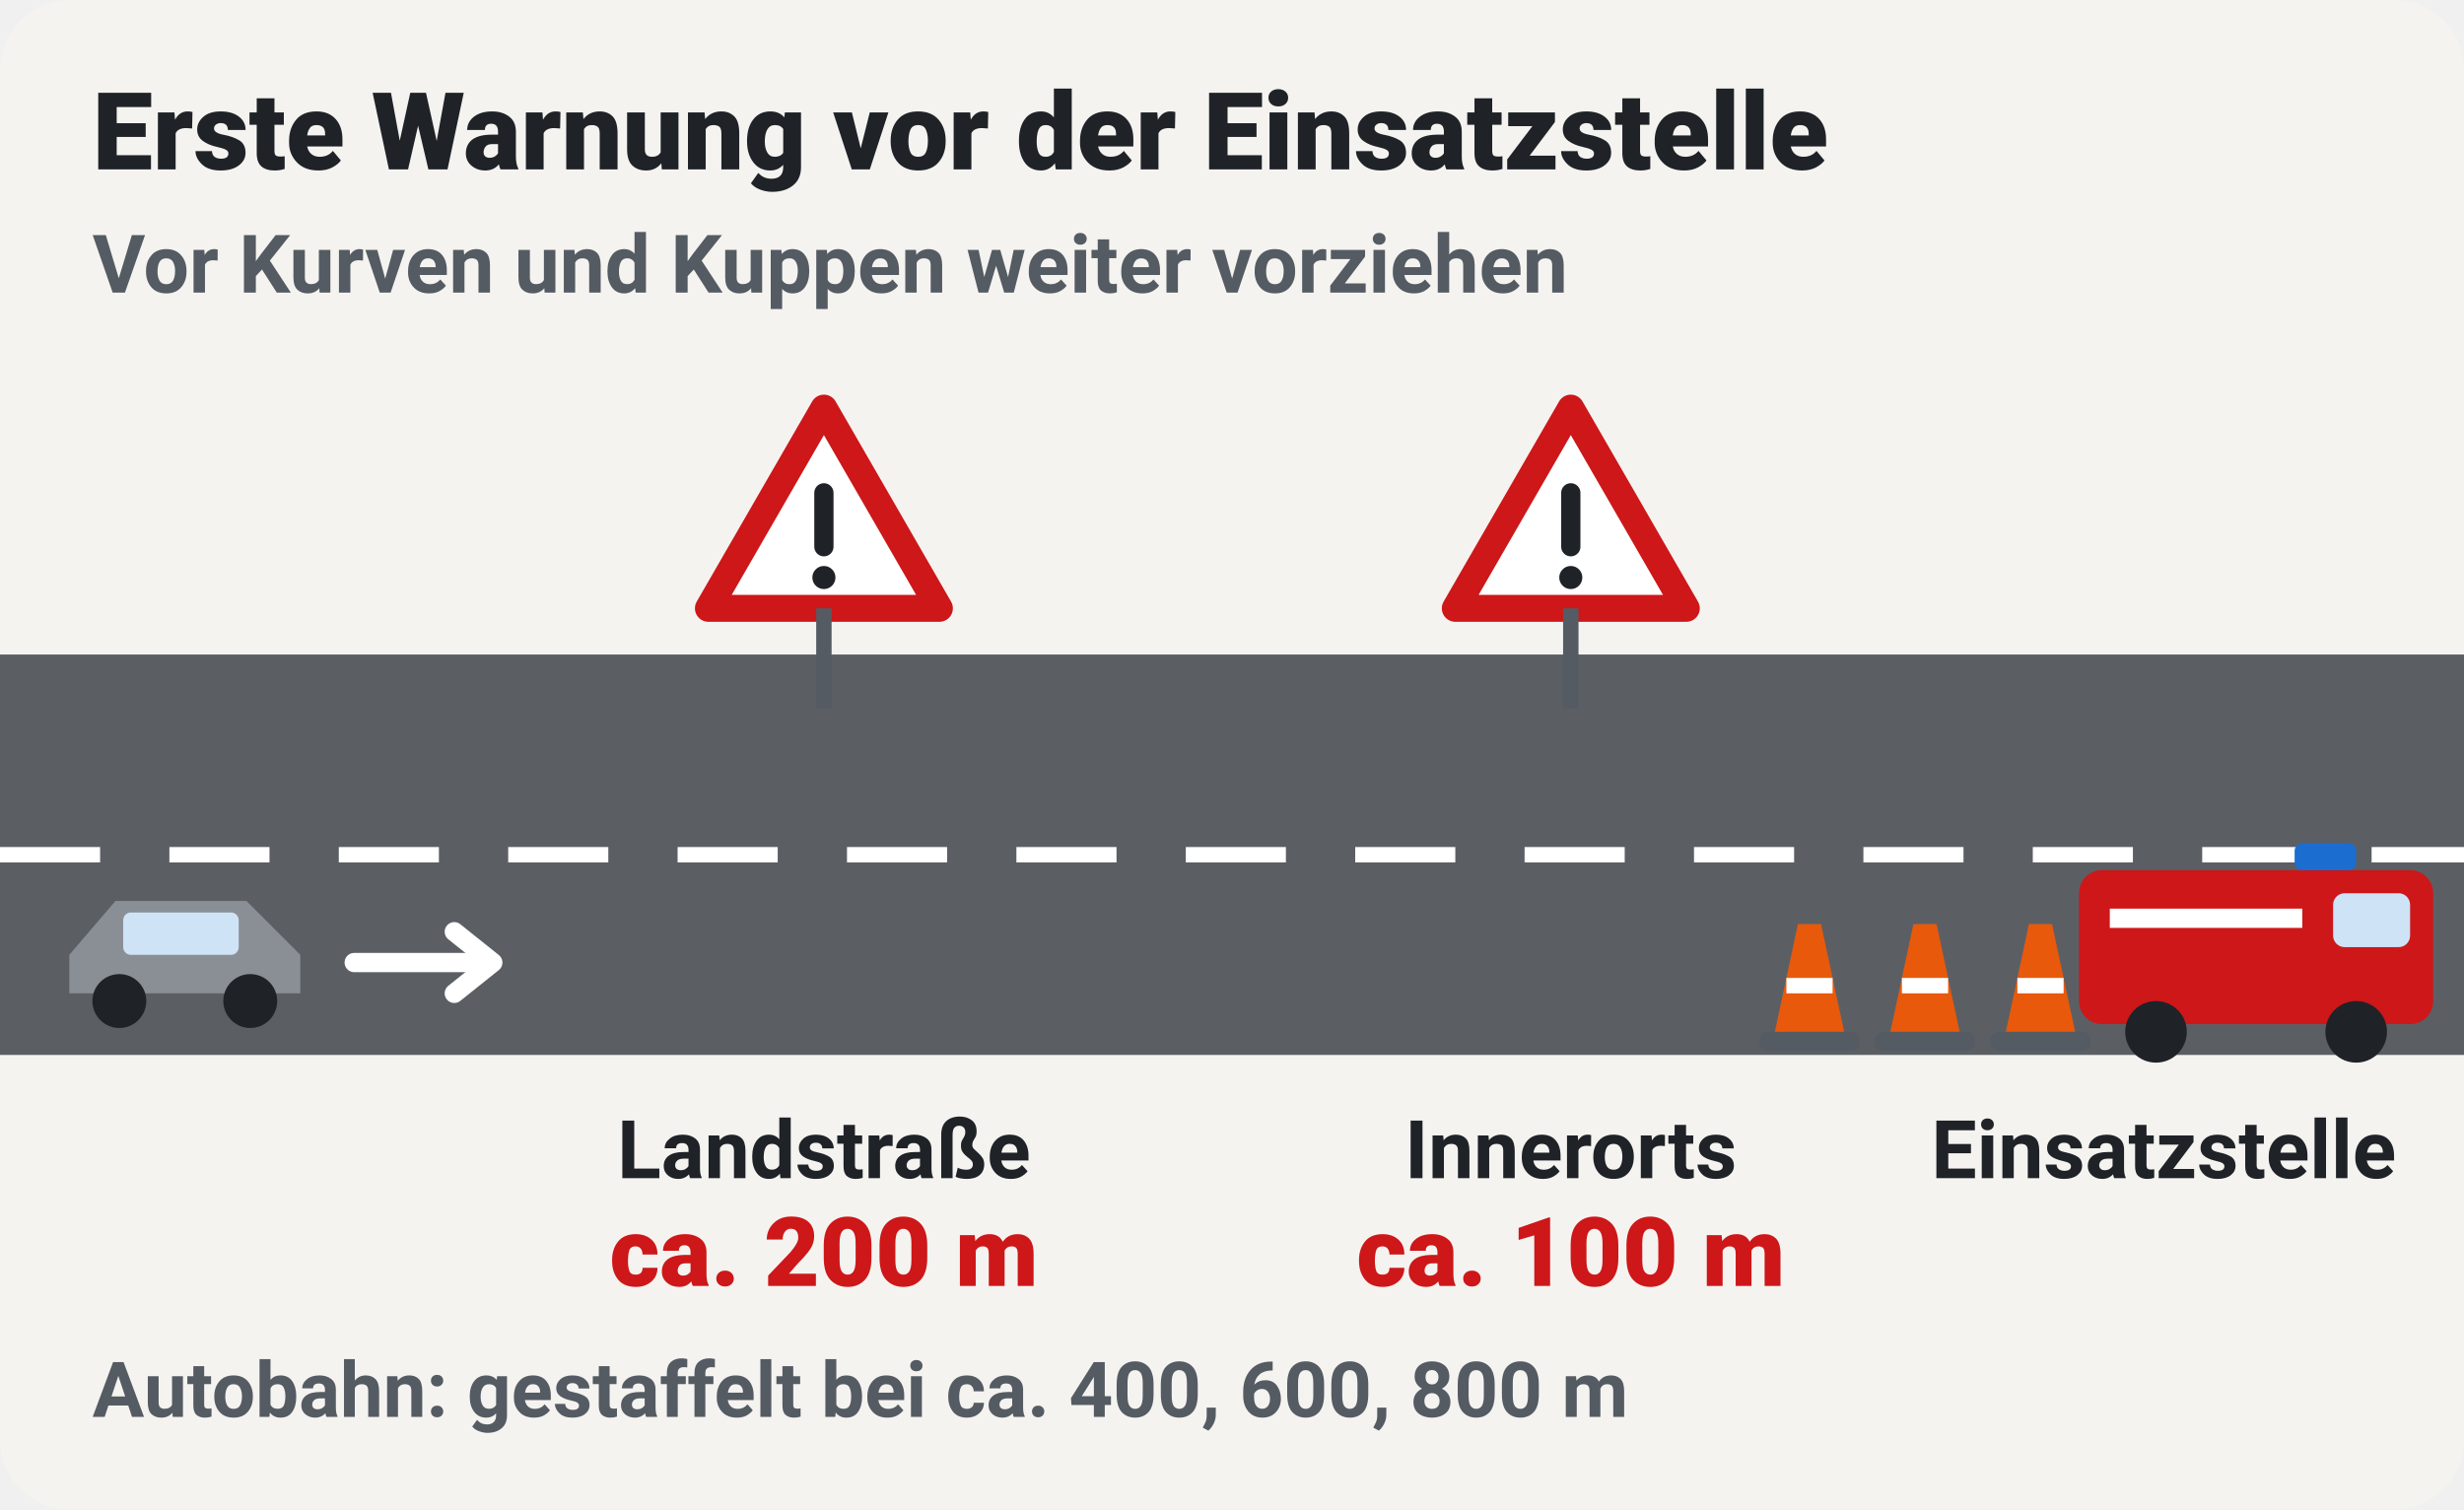
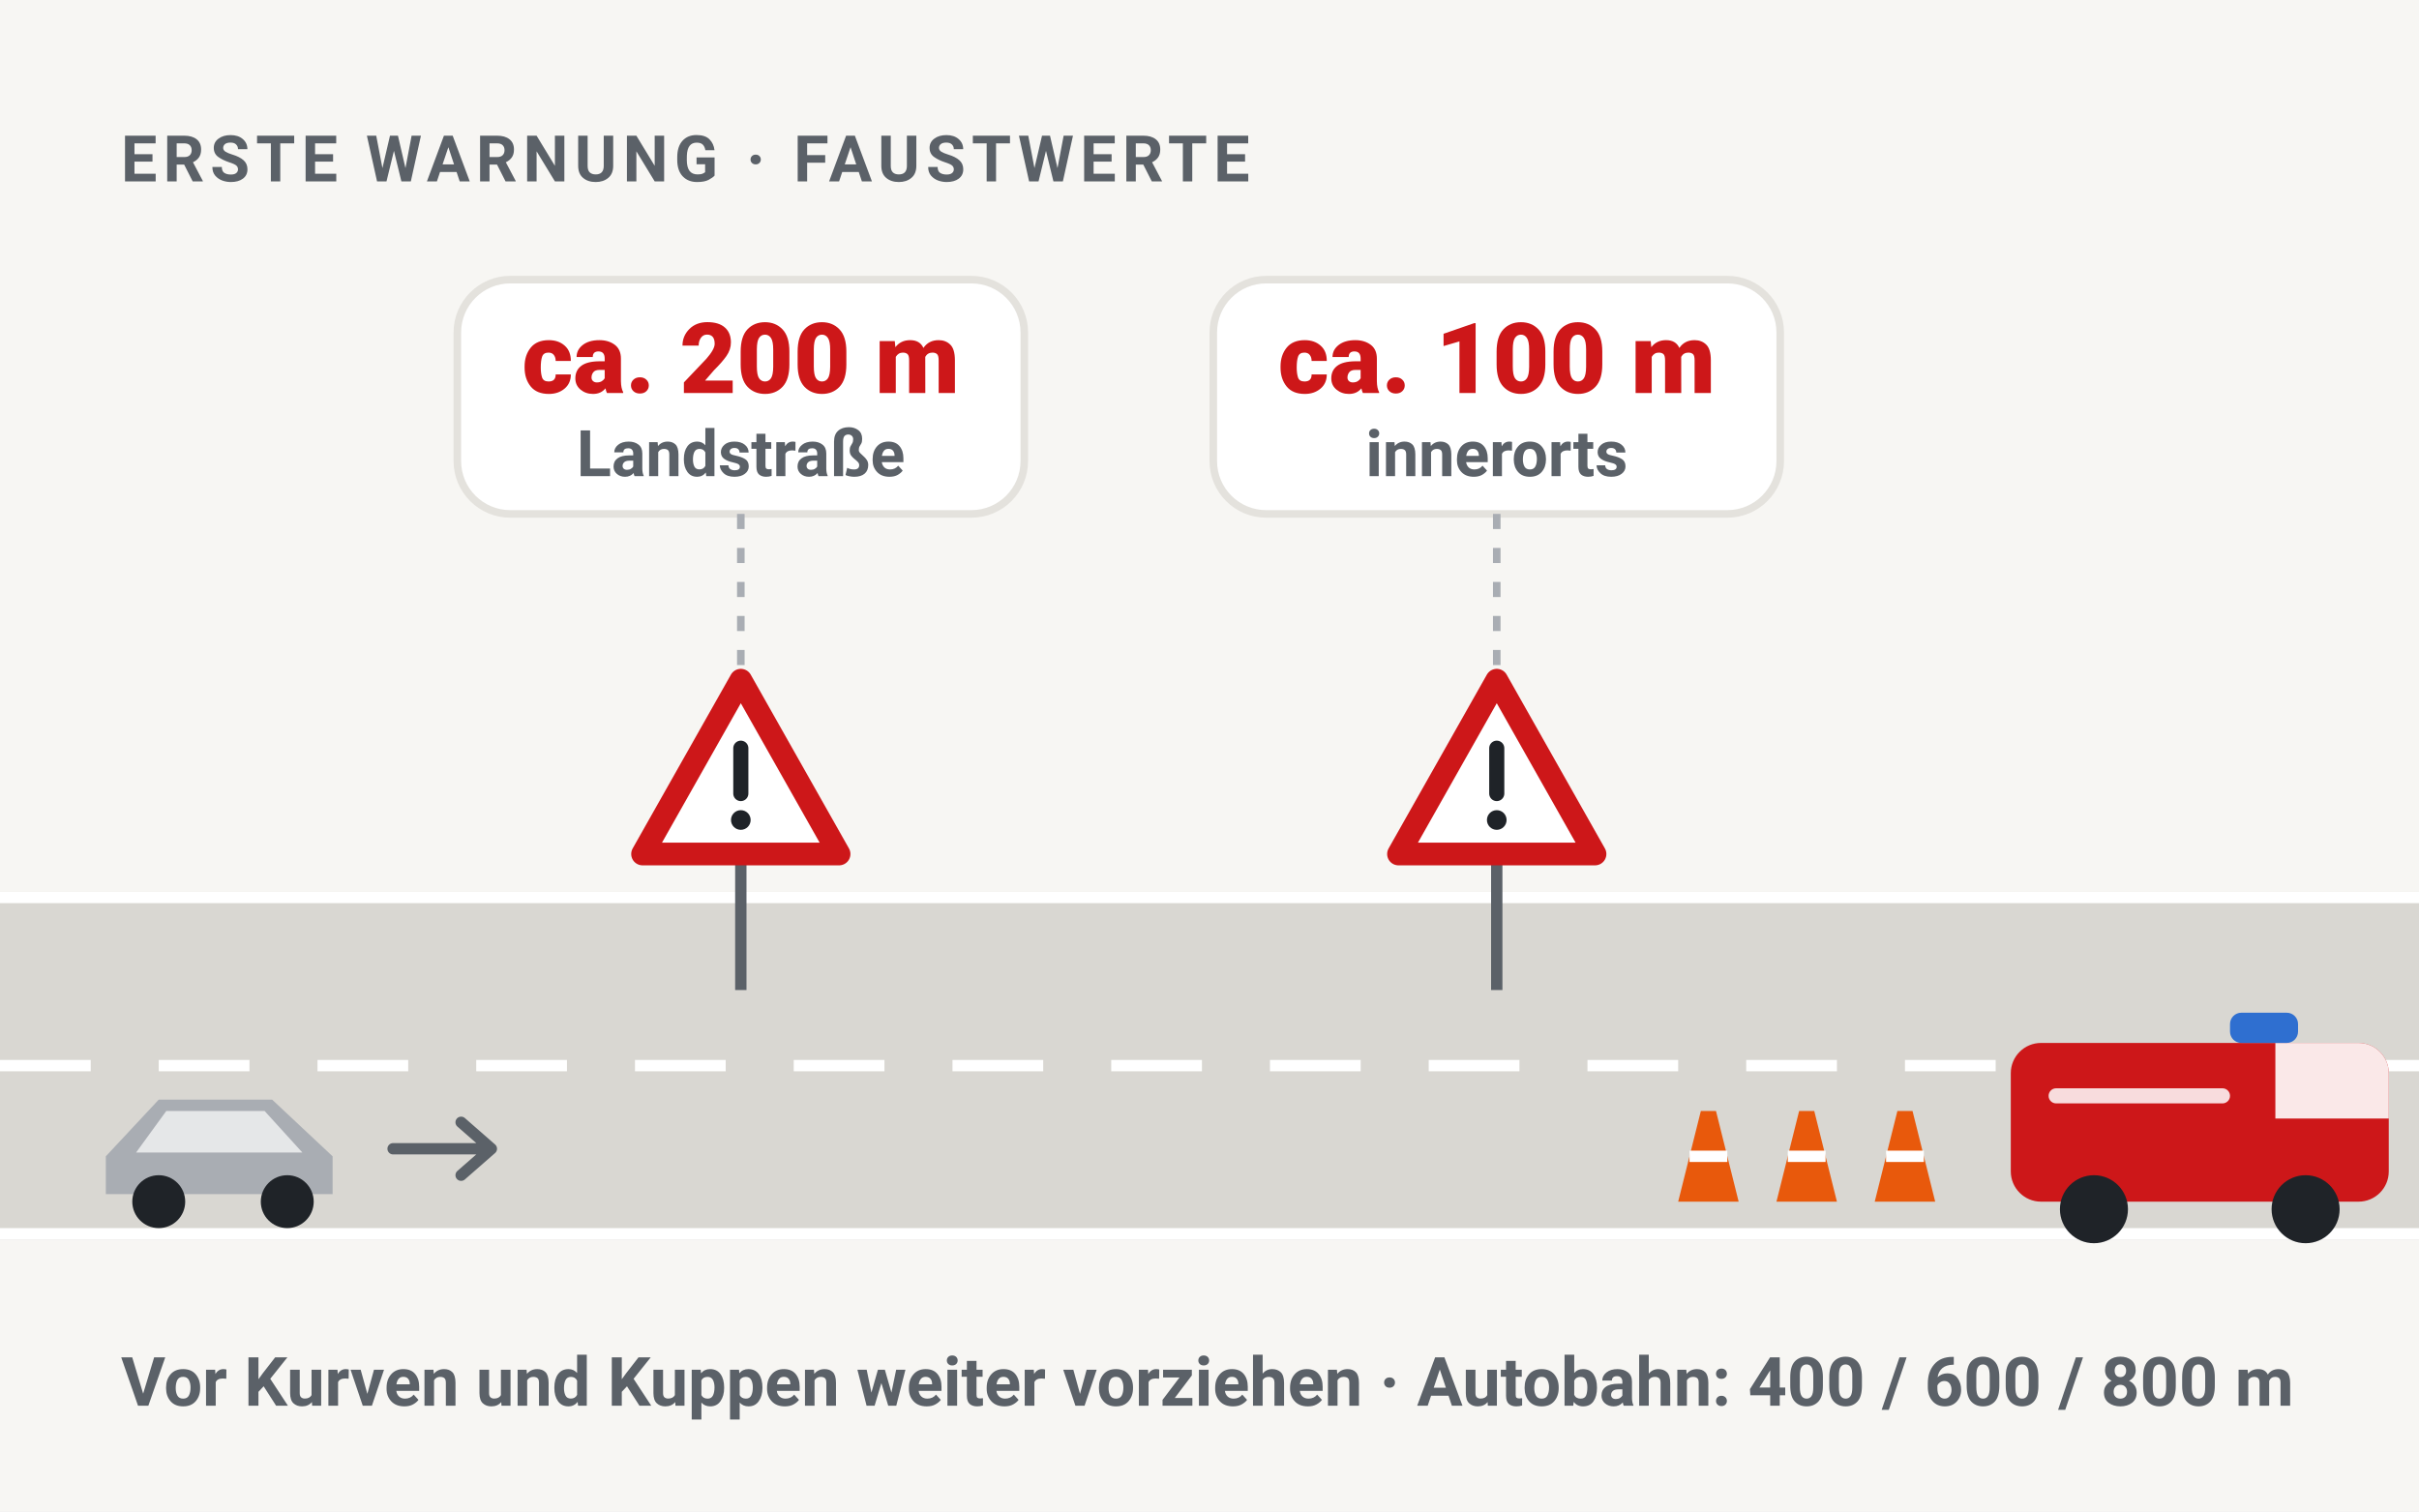
- <svg xmlns="http://www.w3.org/2000/svg" viewBox="0 0 640 392" font-family="Roboto, Arial, sans-serif">
-   <rect width="640" height="392" rx="18" fill="#F4F3F0" />
-   <text x="24" y="44" font-size="28" font-weight="800" fill="#1F2328" text-anchor="start">Erste Warnung vor der Einsatzstelle</text>
-   <text x="24" y="76" font-size="21" font-weight="600" fill="#555B62" text-anchor="start">Vor Kurven und Kuppen weiter vorziehen</text>
-   <rect x="0" y="170" width="640" height="104" fill="#5B5F64" />
-   <path d="M0 222H640" stroke="#fff" stroke-width="4" stroke-dasharray="26 18" />
-   <g transform="translate(18 232)">
-     <path d="M0 26v-10l12-14h34l14 14v10z" fill="#8A8F96" />
-     <rect x="14" y="5" width="30" height="11" rx="2" fill="#CFE3F7" />
-     <circle cx="13" cy="28" r="7" fill="#1F2328" />
-     <circle cx="47" cy="28" r="7" fill="#1F2328" />
+ <svg xmlns="http://www.w3.org/2000/svg" viewBox="0 0 640 400" font-family="Roboto, Helvetica, Arial, sans-serif">
+   <rect width="640" height="400" fill="#F7F6F3" />
+   <text x="32" y="48" font-size="17" font-weight="700" fill="#5B6168" text-anchor="start" letter-spacing="1.6">ERSTE WARNUNG · FAUSTWERTE</text>
+   <rect x="121.0" y="74" width="150" height="62" rx="14" fill="#fff" stroke="#E4E2DD" stroke-width="2" />
+   <text x="196" y="104" font-size="26" font-weight="800" fill="#CD1719" text-anchor="middle" letter-spacing="0">ca. 200 m</text>
+   <text x="196" y="126" font-size="17" font-weight="600" fill="#5B6168" text-anchor="middle" letter-spacing="0">Landstraße</text>
+   <rect x="321.0" y="74" width="150" height="62" rx="14" fill="#fff" stroke="#E4E2DD" stroke-width="2" />
+   <text x="396" y="104" font-size="26" font-weight="800" fill="#CD1719" text-anchor="middle" letter-spacing="0">ca. 100 m</text>
+   <text x="396" y="126" font-size="17" font-weight="600" fill="#5B6168" text-anchor="middle" letter-spacing="0">innerorts</text>
+   <path d="M196 136v52M396 136v52" stroke="#A9ADB3" stroke-width="2" stroke-dasharray="4 5" />
+   <rect x="0" y="236" width="640" height="92" fill="#D9D7D2" />
+   <rect x="0" y="236" width="640" height="3" fill="#fff" />
+   <rect x="0" y="325" width="640" height="3" fill="#fff" />
+   <path d="M0 282H640" stroke="#fff" stroke-width="3" stroke-dasharray="24 18" />
+   <g transform="translate(196 206) scale(1.0)">
+     <path d="M0 22v34" stroke="#5B6168" stroke-width="3" />
+     <path d="M0-26 26 20H-26z" fill="#fff" stroke="#CD1719" stroke-width="6" stroke-linejoin="round" />
+     <path d="M0-8v12" stroke="#1F2328" stroke-width="4" stroke-linecap="round" />
+     <circle cx="0" cy="11" r="2.6" fill="#1F2328" />
  </g>
-   <path d="M92 250h34" stroke="#fff" stroke-width="5" stroke-linecap="round" />
-   <path d="M118 242l10 8-10 8" fill="none" stroke="#fff" stroke-width="5" stroke-linecap="round" stroke-linejoin="round" />
-   <g transform="translate(214 140) scale(1)">
-     <path d="M0-34 30 18H-30z" fill="#fff" stroke="#CD1719" stroke-width="7" stroke-linejoin="round" />
-     <path d="M0-12v14" stroke="#1F2328" stroke-width="5" stroke-linecap="round" />
-     <circle cx="0" cy="10" r="3" fill="#1F2328" />
-     <path d="M0 18v26" stroke="#555B62" stroke-width="4" />
+   <g transform="translate(396 206) scale(1.0)">
+     <path d="M0 22v34" stroke="#5B6168" stroke-width="3" />
+     <path d="M0-26 26 20H-26z" fill="#fff" stroke="#CD1719" stroke-width="6" stroke-linejoin="round" />
+     <path d="M0-8v12" stroke="#1F2328" stroke-width="4" stroke-linecap="round" />
+     <circle cx="0" cy="11" r="2.6" fill="#1F2328" />
  </g>
-   <g transform="translate(408 140) scale(1)">
-     <path d="M0-34 30 18H-30z" fill="#fff" stroke="#CD1719" stroke-width="7" stroke-linejoin="round" />
-     <path d="M0-12v14" stroke="#1F2328" stroke-width="5" stroke-linecap="round" />
-     <circle cx="0" cy="10" r="3" fill="#1F2328" />
-     <path d="M0 18v26" stroke="#555B62" stroke-width="4" />
+   <g transform="translate(28 288)">
+     <path d="M0 28v-10l14-15h30l16 15v10z" fill="#A9ADB3" />
+     <path d="M16 6h26l10 11H8z" fill="#fff" opacity=".7" />
+     <circle cx="14" cy="30" r="7" fill="#1F2328" />
+     <circle cx="48" cy="30" r="7" fill="#1F2328" />
  </g>
-   <path d="M461 268 467 240h6l6 28z" fill="#E8590C" />
-   <path d="M464 256h12" stroke="#fff" stroke-width="4" />
-   <rect x="457" y="268" width="26" height="5" rx="2" fill="#555B62" />
-   <path d="M491 268 497 240h6l6 28z" fill="#E8590C" />
-   <path d="M494 256h12" stroke="#fff" stroke-width="4" />
-   <rect x="487" y="268" width="26" height="5" rx="2" fill="#555B62" />
-   <path d="M521 268 527 240h6l6 28z" fill="#E8590C" />
-   <path d="M524 256h12" stroke="#fff" stroke-width="4" />
-   <rect x="517" y="268" width="26" height="5" rx="2" fill="#555B62" />
-   <g transform="translate(540 226)">
-     <rect x="0" y="0" width="92" height="40" rx="6" fill="#CD1719" />
-     <rect x="66" y="6" width="20" height="14" rx="3" fill="#CFE3F7" />
-     <rect x="8" y="10" width="50" height="5" fill="#fff" />
-     <rect x="56" y="-7" width="16" height="7" rx="2" fill="#1C6DD0" />
-     <circle cx="20" cy="42" r="8" fill="#1F2328" />
-     <circle cx="72" cy="42" r="8" fill="#1F2328" />
+   <path d="M104 304h26m-8-7 8 7-8 7" fill="none" stroke="#5B6168" stroke-width="3" stroke-linecap="round" stroke-linejoin="round" />
+   <path d="M444 318l6-24h4l6 24z" fill="#E8590C" />
+   <path d="M447 306h10" stroke="#fff" stroke-width="3" />
+   <path d="M470 318l6-24h4l6 24z" fill="#E8590C" />
+   <path d="M473 306h10" stroke="#fff" stroke-width="3" />
+   <path d="M496 318l6-24h4l6 24z" fill="#E8590C" />
+   <path d="M499 306h10" stroke="#fff" stroke-width="3" />
+   <g transform="translate(532 276)">
+     <rect x="0" y="0" width="100" height="42" rx="8" fill="#CD1719" />
+     <path d="M70 0h22a8 8 0 0 1 8 8v12H70z" fill="#fff" opacity=".9" />
+     <rect x="10" y="12" width="48" height="4" rx="2" fill="#fff" opacity=".85" />
+     <rect x="58" y="-8" width="18" height="8" rx="3" fill="#2F6FD0" />
+     <circle cx="22" cy="44" r="9" fill="#1F2328" />
+     <circle cx="78" cy="44" r="9" fill="#1F2328" />
  </g>
-   <text x="214" y="306" font-size="21" font-weight="700" fill="#1F2328" text-anchor="middle">Landstraße</text>
-   <text x="214" y="334" font-size="25" font-weight="800" fill="#CD1719" text-anchor="middle">ca. 200 m</text>
-   <text x="408" y="306" font-size="21" font-weight="700" fill="#1F2328" text-anchor="middle">Innerorts</text>
-   <text x="408" y="334" font-size="25" font-weight="800" fill="#CD1719" text-anchor="middle">ca. 100 m</text>
-   <text x="562" y="306" font-size="21" font-weight="700" fill="#1F2328" text-anchor="middle">Einsatzstelle</text>
-   <text x="24" y="368" font-size="20" font-weight="600" fill="#555B62" text-anchor="start">Autobahn: gestaffelt bei ca. 400, 600, 800 m</text>
+   <text x="32" y="372" font-size="18" font-weight="600" fill="#5B6168" text-anchor="start" letter-spacing="0">Vor Kurven und Kuppen weiter vorziehen · Autobahn: 400 / 600 / 800 m</text>
</svg>
